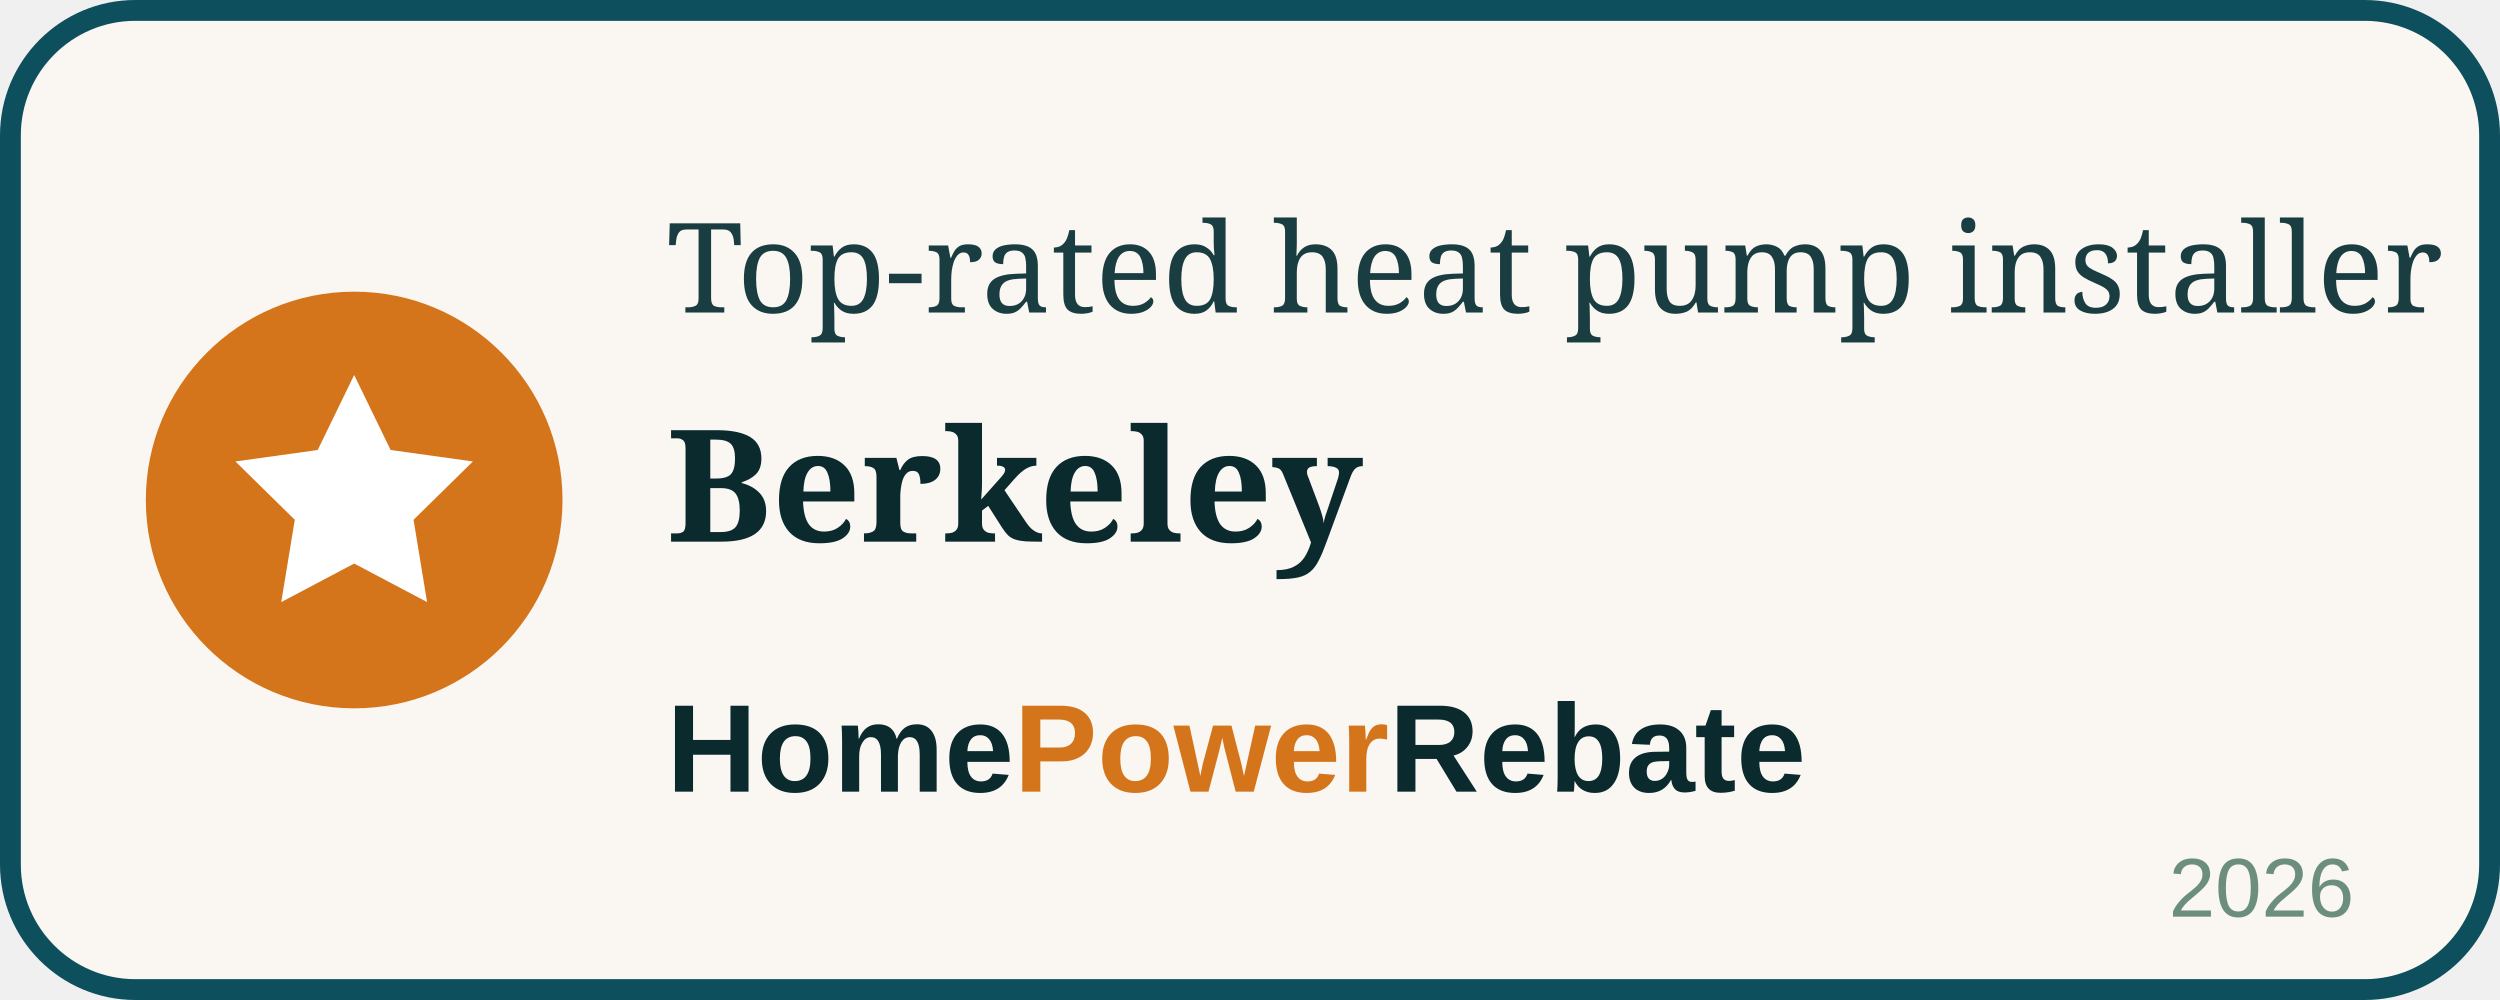
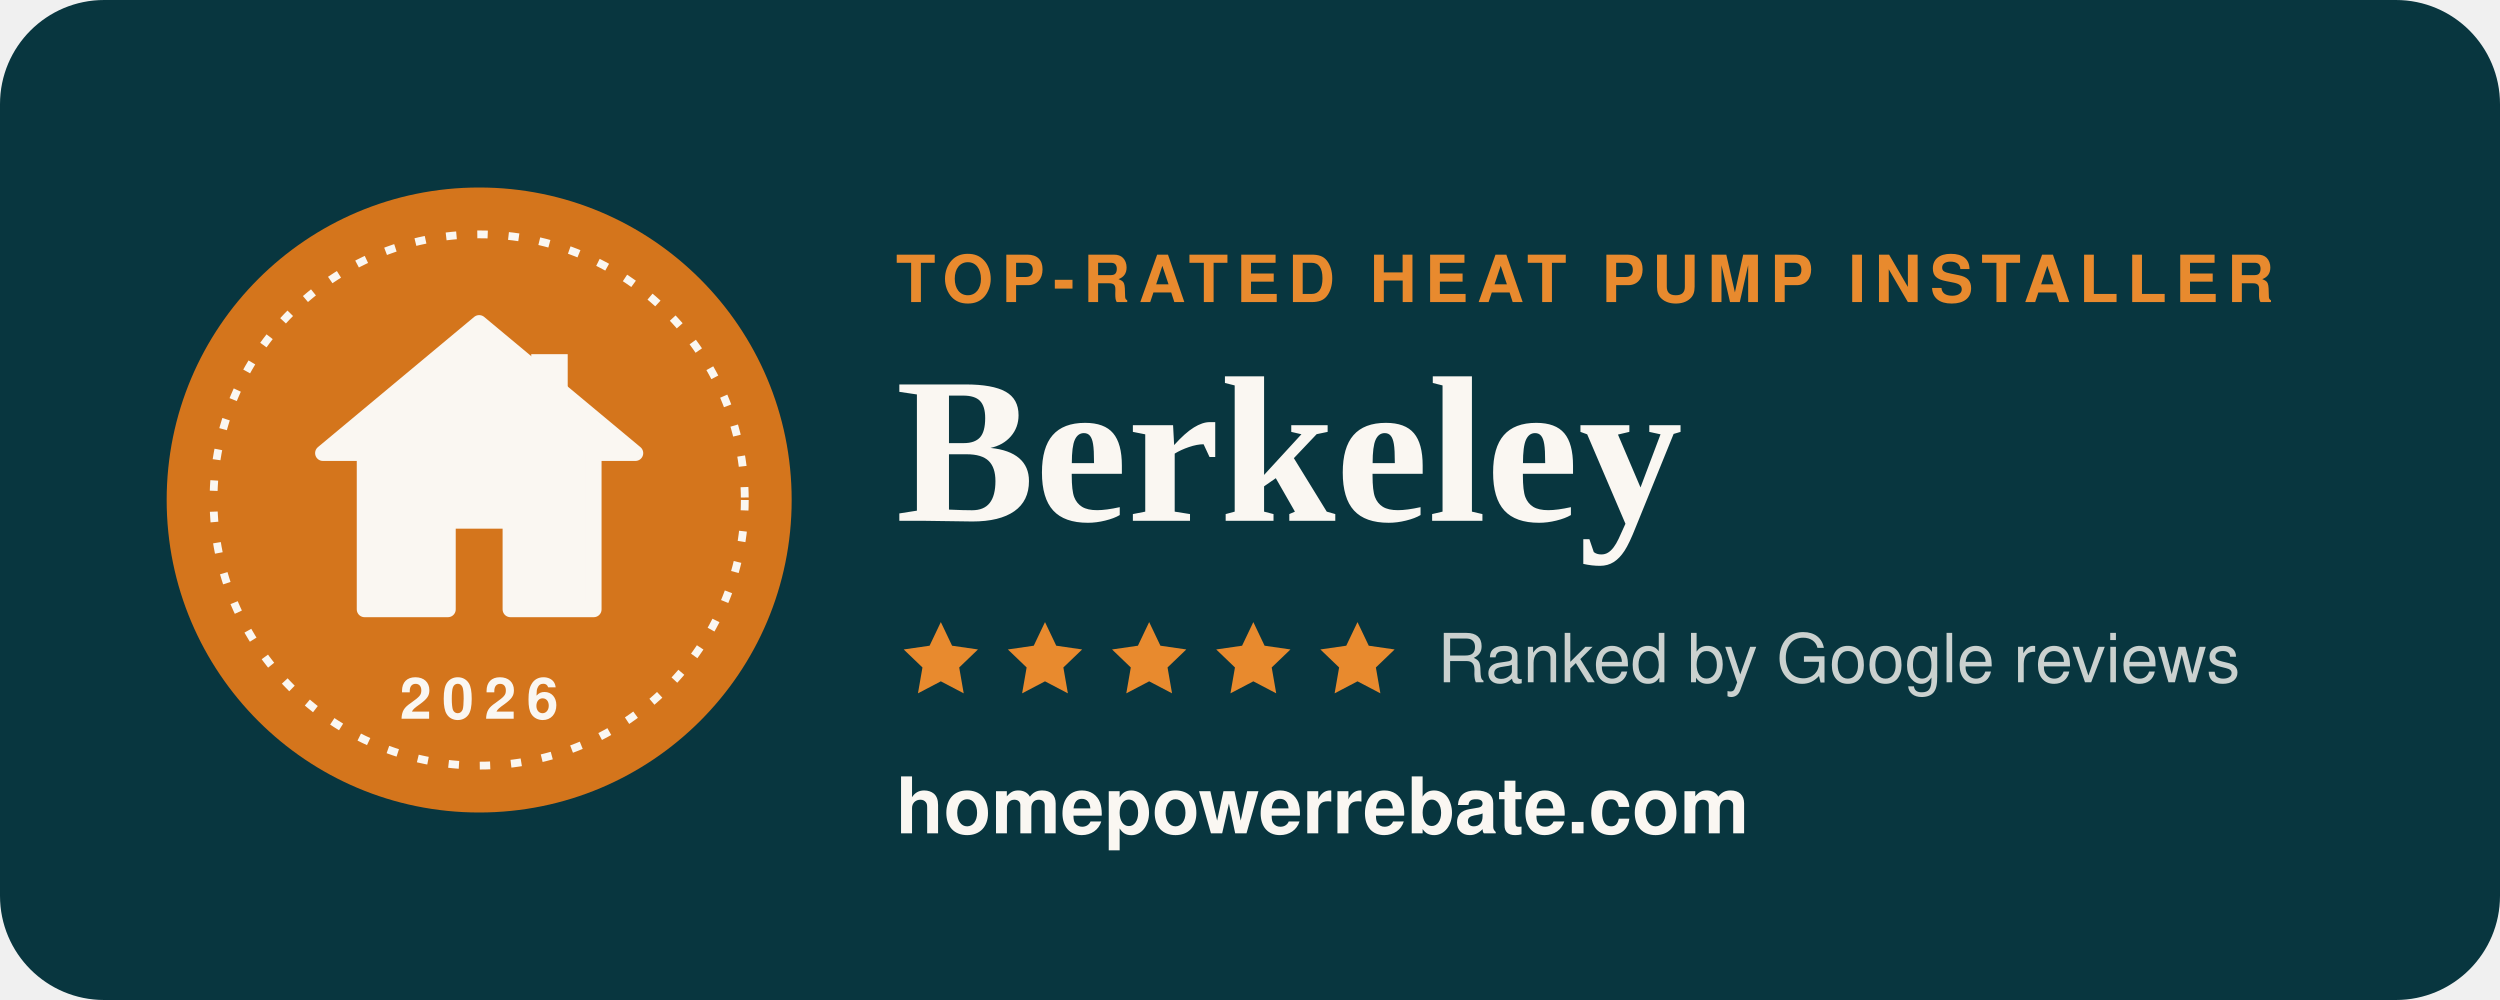
- <svg xmlns="http://www.w3.org/2000/svg" width="240" height="96" viewBox="0 0 240 96" role="img" aria-label="Top-rated heat pump installer in Berkeley - HomePowerRebate">
-   <rect x="1" y="1" width="238" height="94" rx="12" fill="#faf7f2" stroke="#0d4f5c" stroke-width="2" />
-   <circle cx="34" cy="48" r="20" fill="#d4751c" />
-   <path d="M34 36l3.5 7.2 7.9 1.1-5.7 5.6 1.3 7.9-7-3.7-7 3.7 1.3-7.9-5.7-5.6 7.9-1.1z" fill="#fff" />
-   <text x="64" y="30" font-family="Georgia,serif" font-size="12" fill="#1a3d42">Top-rated heat pump installer</text>
-   <text x="64" y="52" font-family="Georgia,serif" font-size="15" font-weight="700" fill="#0a2a2e">Berkeley</text>
-   <text x="64" y="76" font-family="Arial,sans-serif" font-size="12" font-weight="700" fill="#0a2a2e">Home<tspan fill="#d4751c">Power</tspan>Rebate</text>
-   <text x="226" y="88" font-family="Arial,sans-serif" font-size="8" fill="#6b8e7f" text-anchor="end">2026</text>
+ <svg xmlns="http://www.w3.org/2000/svg" width="480" height="192" viewBox="0 0 480 192" role="img" aria-label="Top-rated heat pump installer in Berkeley, ranked by Google reviews - homepowerrebate.com">
+   <rect width="480" height="192" rx="20" fill="#08363f" />
+   <circle cx="92" cy="96" r="60" fill="#d4751c" />
+   <circle cx="92" cy="96" r="51" fill="none" stroke="#faf7f2" stroke-width="1.5" stroke-dasharray="2 4" />
+   <path d="M92 62L62 87h8v30h16V100h12v17h16V87h8z" fill="#faf7f2" stroke="#faf7f2" stroke-width="3" stroke-linejoin="round" />
+   <rect x="102" y="68" width="7" height="12" fill="#faf7f2" />
+   <text x="92" y="138" text-anchor="middle" font-family="Helvetica,Arial,sans-serif" font-size="11" font-weight="700" letter-spacing="2" fill="#faf7f2">2026</text>
+   <text x="172" y="58" font-family="Helvetica,Arial,sans-serif" font-size="12.5" font-weight="700" letter-spacing="1.6" fill="#e88a2e">TOP-RATED HEAT PUMP INSTALLER</text>
+   <text x="172" y="100" font-family="Georgia,'Times New Roman',serif" font-size="40" font-weight="700" fill="#faf7f2">Berkeley</text>
+   <path transform="translate(172 118) scale(0.72)" d="M12 2l3 6.3 6.9 1-5 4.8 1.2 6.9L12 17.8 5.9 21l1.2-6.9-5-4.8 6.9-1z" fill="#e88a2e" />
+   <path transform="translate(192 118) scale(0.72)" d="M12 2l3 6.3 6.9 1-5 4.8 1.2 6.9L12 17.8 5.9 21l1.2-6.9-5-4.8 6.9-1z" fill="#e88a2e" />
+   <path transform="translate(212 118) scale(0.72)" d="M12 2l3 6.3 6.9 1-5 4.8 1.2 6.9L12 17.8 5.9 21l1.2-6.9-5-4.8 6.9-1z" fill="#e88a2e" />
+   <path transform="translate(232 118) scale(0.72)" d="M12 2l3 6.3 6.9 1-5 4.8 1.2 6.9L12 17.8 5.9 21l1.2-6.9-5-4.8 6.9-1z" fill="#e88a2e" />
+   <path transform="translate(252 118) scale(0.72)" d="M12 2l3 6.3 6.9 1-5 4.8 1.2 6.9L12 17.8 5.9 21l1.2-6.9-5-4.8 6.9-1z" fill="#e88a2e" />
+   <text x="276" y="131" font-family="Helvetica,Arial,sans-serif" font-size="13" fill="#faf7f2" fill-opacity="0.8">Ranked by Google reviews</text>
+   <text x="172" y="160" font-family="Helvetica,Arial,sans-serif" font-size="15" font-weight="700" fill="#faf7f2">homepowerrebate.com</text>
</svg>
